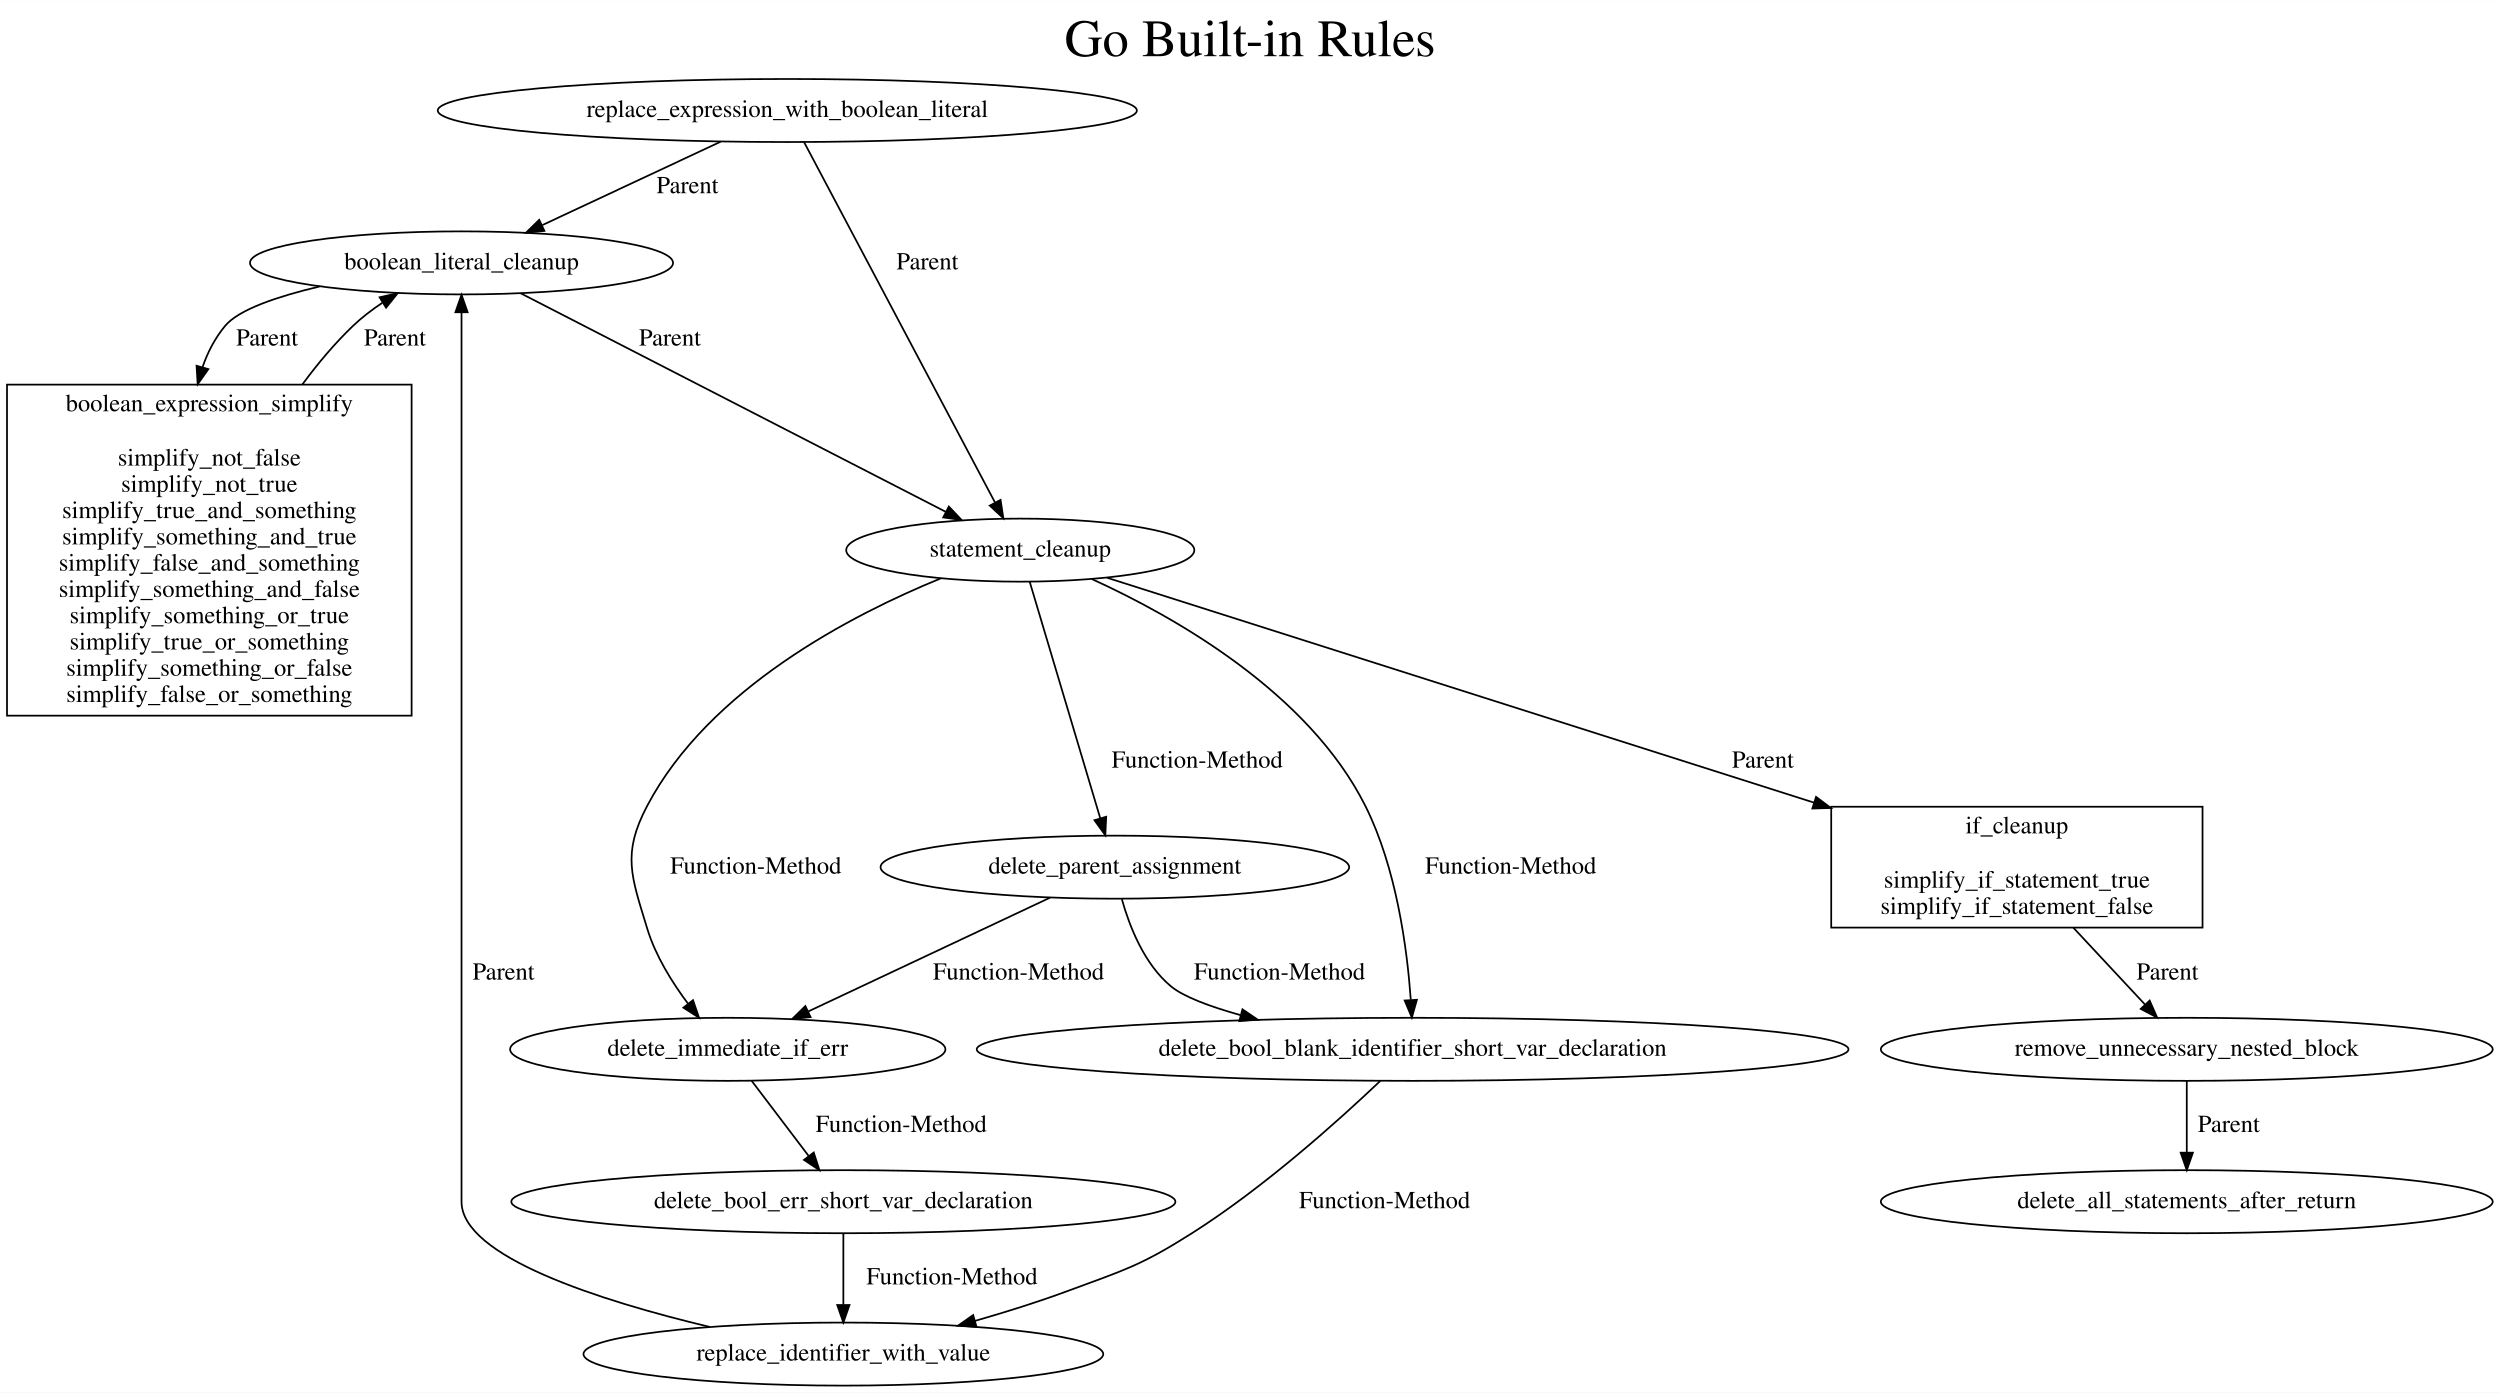
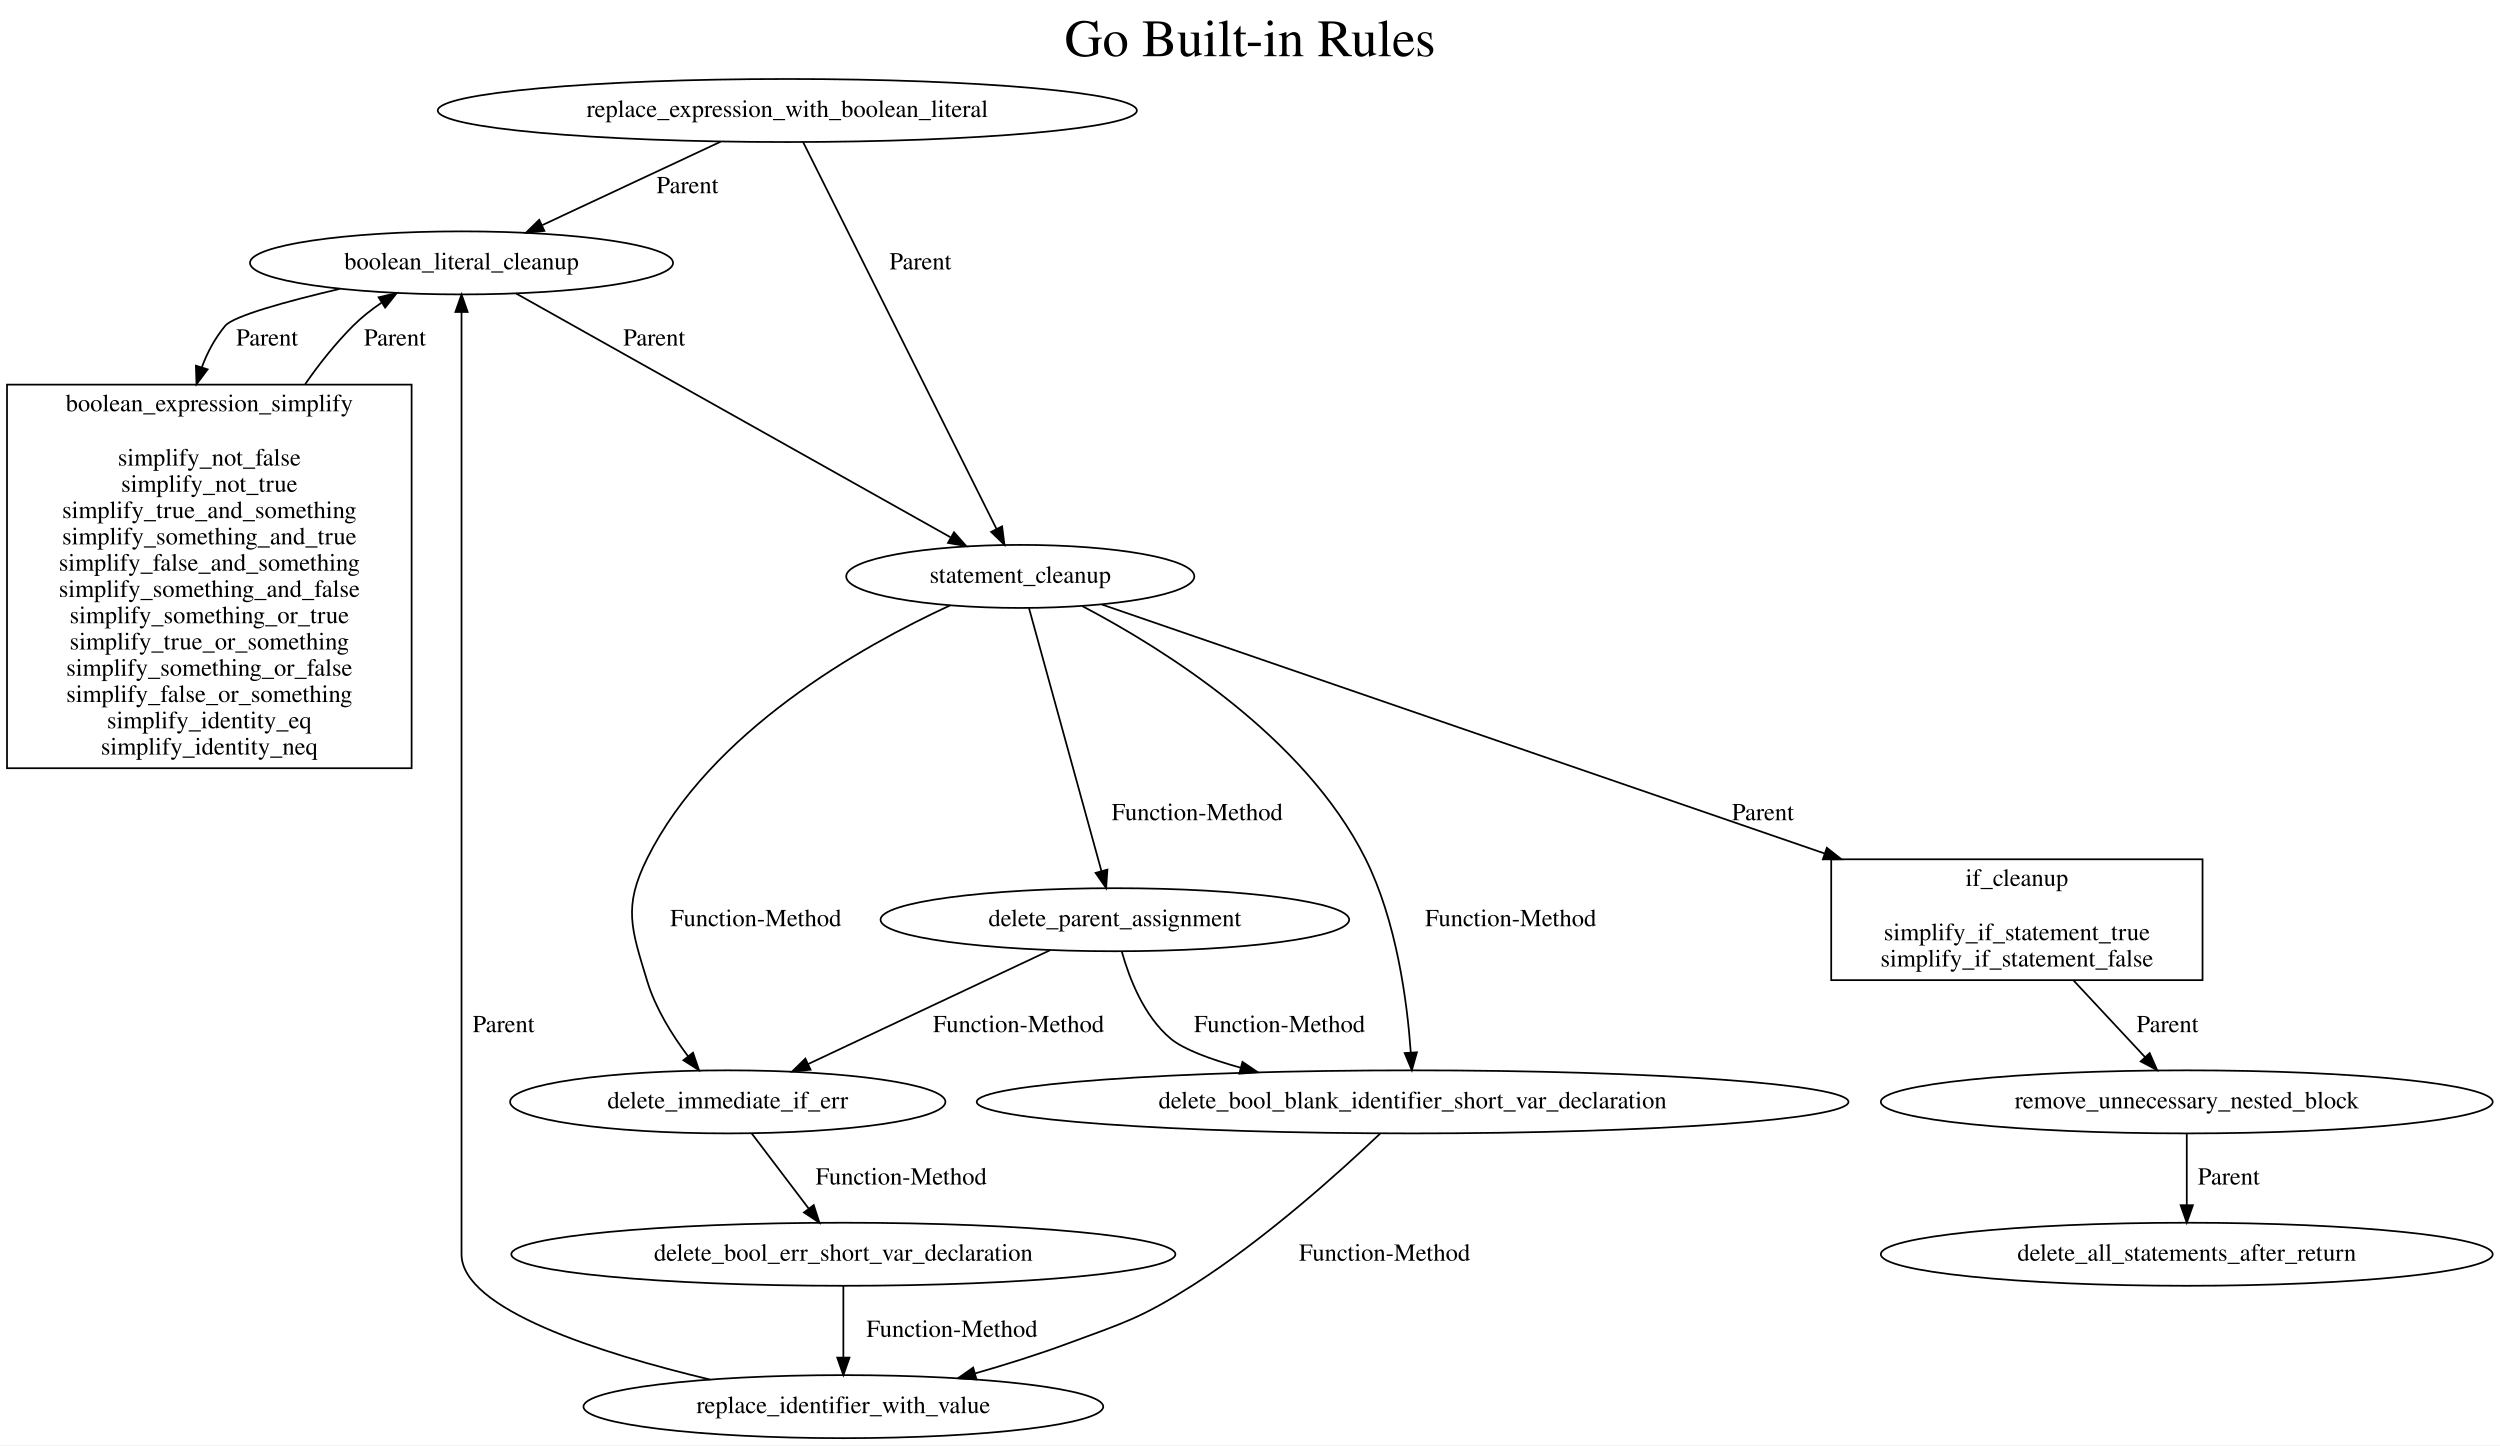
- <svg xmlns="http://www.w3.org/2000/svg" width="1427pt" height="795pt" viewBox="0.00 0.00 1427.33 795.00">
-   <g id="graph0" class="graph" transform="scale(1 1) rotate(0) translate(4 791)">
-     <polygon fill="#ffffff" stroke="transparent" points="-4,4 -4,-791 1423.334,-791 1423.334,4 -4,4" />
-     <text text-anchor="middle" x="709.667" y="-759" font-family="Times,serif" font-size="30.00" fill="#000000">Go Built-in Rules</text>
+ <svg xmlns="http://www.w3.org/2000/svg" width="1427pt" height="825pt" viewBox="0.00 0.00 1427.33 825.00">
+   <g id="graph0" class="graph" transform="scale(1 1) rotate(0) translate(4 821)">
+     <polygon fill="#ffffff" stroke="transparent" points="-4,4 -4,-821 1423.334,-821 1423.334,4 -4,4" />
+     <text text-anchor="middle" x="709.667" y="-789" font-family="Times,serif" font-size="30.00" fill="#000000">Go Built-in Rules</text>
    <g id="node1" class="node">
-       <ellipse fill="none" stroke="#000000" cx="445.5" cy="-728" rx="199.565" ry="18" />
-       <text text-anchor="middle" x="445.5" y="-724.3" font-family="Times,serif" font-size="14.00" fill="#000000">replace_expression_with_boolean_literal</text>
+       <ellipse fill="none" stroke="#000000" cx="445.5" cy="-758" rx="199.565" ry="18" />
+       <text text-anchor="middle" x="445.5" y="-754.3" font-family="Times,serif" font-size="14.00" fill="#000000">replace_expression_with_boolean_literal</text>
    </g>
    <g id="node2" class="node">
-       <ellipse fill="none" stroke="#000000" cx="259.5" cy="-641" rx="120.779" ry="18" />
-       <text text-anchor="middle" x="259.5" y="-637.3" font-family="Times,serif" font-size="14.00" fill="#000000">boolean_literal_cleanup</text>
+       <ellipse fill="none" stroke="#000000" cx="259.5" cy="-671" rx="120.779" ry="18" />
+       <text text-anchor="middle" x="259.5" y="-667.3" font-family="Times,serif" font-size="14.00" fill="#000000">boolean_literal_cleanup</text>
    </g>
    <g id="edge1" class="edge">
-       <path fill="none" stroke="#000000" d="M407.411,-710.184C377.938,-696.398 337,-677.25 305.664,-662.593" />
-       <polygon fill="#000000" stroke="#000000" points="306.811,-659.265 296.27,-658.199 303.845,-665.606 306.811,-659.265" />
-       <text text-anchor="middle" x="388.5" y="-680.8" font-family="Times,serif" font-size="14.00" fill="#000000">Parent</text>
+       <path fill="none" stroke="#000000" d="M407.411,-740.184C377.938,-726.398 337,-707.25 305.664,-692.593" />
+       <polygon fill="#000000" stroke="#000000" points="306.811,-689.265 296.27,-688.199 303.845,-695.606 306.811,-689.265" />
+       <text text-anchor="middle" x="388.5" y="-710.8" font-family="Times,serif" font-size="14.00" fill="#000000">Parent</text>
    </g>
    <g id="node4" class="node">
-       <ellipse fill="none" stroke="#000000" cx="578.5" cy="-477" rx="99.382" ry="18" />
-       <text text-anchor="middle" x="578.5" y="-473.3" font-family="Times,serif" font-size="14.00" fill="#000000">statement_cleanup</text>
+       <ellipse fill="none" stroke="#000000" cx="578.5" cy="-492" rx="99.382" ry="18" />
+       <text text-anchor="middle" x="578.5" y="-488.3" font-family="Times,serif" font-size="14.00" fill="#000000">statement_cleanup</text>
    </g>
    <g id="edge2" class="edge">
-       <path fill="none" stroke="#000000" d="M455.065,-709.949C478.111,-666.457 536.817,-555.666 564.125,-504.129" />
-       <polygon fill="#000000" stroke="#000000" points="567.253,-505.7 568.843,-495.225 561.068,-502.422 567.253,-505.7" />
-       <text text-anchor="middle" x="525.5" y="-637.3" font-family="Times,serif" font-size="14.00" fill="#000000">Parent</text>
+       <path fill="none" stroke="#000000" d="M454.642,-739.717C477.618,-693.764 537.873,-573.253 564.964,-519.071" />
+       <polygon fill="#000000" stroke="#000000" points="568.129,-520.569 569.47,-510.06 561.868,-517.438 568.129,-520.569" />
+       <text text-anchor="middle" x="521.5" y="-667.3" font-family="Times,serif" font-size="14.00" fill="#000000">Parent</text>
    </g>
    <g id="node3" class="node">
-       <polygon fill="none" stroke="#000000" points="0,-382.5 0,-571.5 231,-571.5 231,-382.5 0,-382.5" />
-       <text text-anchor="middle" x="115.5" y="-556.3" font-family="Times,serif" font-size="14.00" fill="#000000">boolean_expression_simplify</text>
-       <text text-anchor="middle" x="115.5" y="-525.3" font-family="Times,serif" font-size="14.00" fill="#000000">simplify_not_false</text>
-       <text text-anchor="middle" x="115.5" y="-510.3" font-family="Times,serif" font-size="14.00" fill="#000000">simplify_not_true</text>
-       <text text-anchor="middle" x="115.5" y="-495.3" font-family="Times,serif" font-size="14.00" fill="#000000">simplify_true_and_something</text>
-       <text text-anchor="middle" x="115.5" y="-480.3" font-family="Times,serif" font-size="14.00" fill="#000000">simplify_something_and_true</text>
-       <text text-anchor="middle" x="115.5" y="-465.3" font-family="Times,serif" font-size="14.00" fill="#000000">simplify_false_and_something</text>
-       <text text-anchor="middle" x="115.5" y="-450.3" font-family="Times,serif" font-size="14.00" fill="#000000">simplify_something_and_false</text>
-       <text text-anchor="middle" x="115.5" y="-435.3" font-family="Times,serif" font-size="14.00" fill="#000000">simplify_something_or_true</text>
-       <text text-anchor="middle" x="115.5" y="-420.3" font-family="Times,serif" font-size="14.00" fill="#000000">simplify_true_or_something</text>
-       <text text-anchor="middle" x="115.5" y="-405.3" font-family="Times,serif" font-size="14.00" fill="#000000">simplify_something_or_false</text>
-       <text text-anchor="middle" x="115.5" y="-390.3" font-family="Times,serif" font-size="14.00" fill="#000000">simplify_false_or_something</text>
+       <polygon fill="none" stroke="#000000" points="0,-382.5 0,-601.5 231,-601.5 231,-382.5 0,-382.5" />
+       <text text-anchor="middle" x="115.5" y="-586.3" font-family="Times,serif" font-size="14.00" fill="#000000">boolean_expression_simplify</text>
+       <text text-anchor="middle" x="115.5" y="-555.3" font-family="Times,serif" font-size="14.00" fill="#000000">simplify_not_false</text>
+       <text text-anchor="middle" x="115.5" y="-540.3" font-family="Times,serif" font-size="14.00" fill="#000000">simplify_not_true</text>
+       <text text-anchor="middle" x="115.5" y="-525.3" font-family="Times,serif" font-size="14.00" fill="#000000">simplify_true_and_something</text>
+       <text text-anchor="middle" x="115.5" y="-510.3" font-family="Times,serif" font-size="14.00" fill="#000000">simplify_something_and_true</text>
+       <text text-anchor="middle" x="115.5" y="-495.3" font-family="Times,serif" font-size="14.00" fill="#000000">simplify_false_and_something</text>
+       <text text-anchor="middle" x="115.5" y="-480.3" font-family="Times,serif" font-size="14.00" fill="#000000">simplify_something_and_false</text>
+       <text text-anchor="middle" x="115.5" y="-465.3" font-family="Times,serif" font-size="14.00" fill="#000000">simplify_something_or_true</text>
+       <text text-anchor="middle" x="115.5" y="-450.3" font-family="Times,serif" font-size="14.00" fill="#000000">simplify_true_or_something</text>
+       <text text-anchor="middle" x="115.5" y="-435.3" font-family="Times,serif" font-size="14.00" fill="#000000">simplify_something_or_false</text>
+       <text text-anchor="middle" x="115.5" y="-420.3" font-family="Times,serif" font-size="14.00" fill="#000000">simplify_false_or_something</text>
+       <text text-anchor="middle" x="115.5" y="-405.3" font-family="Times,serif" font-size="14.00" fill="#000000">simplify_identity_eq</text>
+       <text text-anchor="middle" x="115.5" y="-390.3" font-family="Times,serif" font-size="14.00" fill="#000000">simplify_identity_neq</text>
    </g>
    <g id="edge3" class="edge">
-       <path fill="none" stroke="#000000" d="M178.443,-627.521C154.288,-621.816 132.183,-614.306 124.5,-605 118.729,-598.011 114.565,-590.01 111.643,-581.495" />
-       <polygon fill="#000000" stroke="#000000" points="114.957,-580.35 108.853,-571.69 108.224,-582.266 114.957,-580.35" />
-       <text text-anchor="middle" x="148.5" y="-593.8" font-family="Times,serif" font-size="14.00" fill="#000000">Parent</text>
+       <path fill="none" stroke="#000000" d="M189.967,-656.17C159.314,-648.959 129.132,-640.652 124.5,-635 118.715,-627.941 114.403,-619.967 111.261,-611.487" />
+       <polygon fill="#000000" stroke="#000000" points="114.529,-610.211 108.195,-601.718 107.85,-612.308 114.529,-610.211" />
+       <text text-anchor="middle" x="148.5" y="-623.8" font-family="Times,serif" font-size="14.00" fill="#000000">Parent</text>
    </g>
    <g id="edge4" class="edge">
-       <path fill="none" stroke="#000000" d="M293.337,-623.604C351.871,-593.511 471.899,-531.804 535.976,-498.862" />
-       <polygon fill="#000000" stroke="#000000" points="537.717,-501.902 545.011,-494.217 534.517,-495.677 537.717,-501.902" />
-       <text text-anchor="middle" x="378.5" y="-593.8" font-family="Times,serif" font-size="14.00" fill="#000000">Parent</text>
+       <path fill="none" stroke="#000000" d="M290.668,-653.511C348.944,-620.81 474.317,-550.46 538.643,-514.365" />
+       <polygon fill="#000000" stroke="#000000" points="540.667,-517.242 547.675,-509.297 537.242,-511.138 540.667,-517.242" />
+       <text text-anchor="middle" x="369.5" y="-623.8" font-family="Times,serif" font-size="14.00" fill="#000000">Parent</text>
    </g>
    <g id="edge5" class="edge">
-       <path fill="none" stroke="#000000" d="M168.622,-571.581C177.427,-583.542 187.11,-595.054 197.5,-605 202.514,-609.8 208.286,-614.217 214.247,-618.19" />
-       <polygon fill="#000000" stroke="#000000" points="212.714,-621.359 223.05,-623.686 216.421,-615.421 212.714,-621.359" />
-       <text text-anchor="middle" x="221.5" y="-593.8" font-family="Times,serif" font-size="14.00" fill="#000000">Parent</text>
+       <path fill="none" stroke="#000000" d="M170.241,-601.786C178.504,-613.682 187.611,-625.057 197.5,-635 202.336,-639.862 207.962,-644.299 213.814,-648.268" />
+       <polygon fill="#000000" stroke="#000000" points="212.16,-651.363 222.484,-653.744 215.898,-645.445 212.16,-651.363" />
+       <text text-anchor="middle" x="221.5" y="-623.8" font-family="Times,serif" font-size="14.00" fill="#000000">Parent</text>
    </g>
    <g id="node5" class="node">
      <ellipse fill="none" stroke="#000000" cx="632.5" cy="-296" rx="133.776" ry="18" />
      <text text-anchor="middle" x="632.5" y="-292.3" font-family="Times,serif" font-size="14.00" fill="#000000">delete_parent_assignment</text>
    </g>
    <g id="edge7" class="edge">
-       <path fill="none" stroke="#000000" d="M583.875,-458.983C593.312,-427.353 612.92,-361.63 624.14,-324.022" />
-       <polygon fill="#000000" stroke="#000000" points="627.561,-324.796 627.066,-314.212 620.854,-322.794 627.561,-324.796" />
+       <path fill="none" stroke="#000000" d="M583.483,-473.912C592.947,-439.563 613.576,-364.688 624.819,-323.878" />
+       <polygon fill="#000000" stroke="#000000" points="628.247,-324.615 627.529,-314.044 621.498,-322.755 628.247,-324.615" />
      <text text-anchor="middle" x="679.5" y="-352.8" font-family="Times,serif" font-size="14.00" fill="#000000">Function-Method</text>
    </g>
    <g id="node6" class="node">
      <ellipse fill="none" stroke="#000000" cx="411.5" cy="-192" rx="124.278" ry="18" />
      <text text-anchor="middle" x="411.5" y="-188.3" font-family="Times,serif" font-size="14.00" fill="#000000">delete_immediate_if_err</text>
    </g>
    <g id="edge8" class="edge">
-       <path fill="none" stroke="#000000" d="M533.201,-460.913C481.851,-439.938 400.715,-397.832 365.5,-331 350.997,-303.476 356.485,-290.776 365.5,-261 370.212,-245.438 379.719,-230.178 388.873,-217.982" />
+       <path fill="none" stroke="#000000" d="M538.439,-475.455C487.414,-451.915 401.539,-403.417 365.5,-331 351.639,-303.147 356.485,-290.776 365.5,-261 370.212,-245.438 379.719,-230.178 388.873,-217.982" />
      <polygon fill="#000000" stroke="#000000" points="391.669,-220.088 395.091,-210.061 386.163,-215.766 391.669,-220.088" />
      <text text-anchor="middle" x="427.5" y="-292.3" font-family="Times,serif" font-size="14.00" fill="#000000">Function-Method</text>
    </g>
    <g id="node8" class="node">
      <ellipse fill="none" stroke="#000000" cx="802.5" cy="-192" rx="248.856" ry="18" />
      <text text-anchor="middle" x="802.5" y="-188.3" font-family="Times,serif" font-size="14.00" fill="#000000">delete_bool_blank_identifier_short_var_declaration</text>
    </g>
    <g id="edge9" class="edge">
-       <path fill="none" stroke="#000000" d="M619.276,-460.542C666.831,-438.847 743.059,-395.69 775.5,-331 793.284,-295.537 799.376,-249.546 801.45,-220.394" />
+       <path fill="none" stroke="#000000" d="M613.981,-475.017C660.606,-450.53 740.651,-400.491 775.5,-331 793.284,-295.537 799.376,-249.546 801.45,-220.394" />
      <polygon fill="#000000" stroke="#000000" points="804.962,-220.294 802.064,-210.103 797.974,-219.877 804.962,-220.294" />
      <text text-anchor="middle" x="858.5" y="-292.3" font-family="Times,serif" font-size="14.00" fill="#000000">Function-Method</text>
    </g>
    <g id="node10" class="node">
      <polygon fill="none" stroke="#000000" points="1041.5,-261.5 1041.5,-330.5 1253.5,-330.5 1253.5,-261.5 1041.5,-261.5" />
      <text text-anchor="middle" x="1147.5" y="-315.3" font-family="Times,serif" font-size="14.00" fill="#000000">if_cleanup</text>
      <text text-anchor="middle" x="1147.5" y="-284.3" font-family="Times,serif" font-size="14.00" fill="#000000">simplify_if_statement_true</text>
      <text text-anchor="middle" x="1147.5" y="-269.3" font-family="Times,serif" font-size="14.00" fill="#000000">simplify_if_statement_false</text>
    </g>
    <g id="edge6" class="edge">
-       <path fill="none" stroke="#000000" d="M628,-461.254C717.397,-432.817 907.977,-372.193 1031.777,-332.812" />
-       <polygon fill="#000000" stroke="#000000" points="1032.846,-336.145 1041.314,-329.778 1030.724,-329.474 1032.846,-336.145" />
+       <path fill="none" stroke="#000000" d="M625.064,-475.961C714.566,-445.13 912.797,-376.847 1037.709,-333.819" />
+       <polygon fill="#000000" stroke="#000000" points="1039.004,-337.075 1047.319,-330.509 1036.724,-330.457 1039.004,-337.075" />
      <text text-anchor="middle" x="1002.5" y="-352.8" font-family="Times,serif" font-size="14.00" fill="#000000">Parent</text>
    </g>
    <g id="edge10" class="edge">
      <path fill="none" stroke="#000000" d="M595.51,-278.593C557.548,-260.729 498.404,-232.896 457.461,-213.629" />
      <polygon fill="#000000" stroke="#000000" points="458.781,-210.382 448.243,-209.291 455.801,-216.716 458.781,-210.382" />
      <text text-anchor="middle" x="577.5" y="-231.8" font-family="Times,serif" font-size="14.00" fill="#000000">Function-Method</text>
    </g>
    <g id="edge11" class="edge">
      <path fill="none" stroke="#000000" d="M636.499,-277.724C640.823,-262.268 649.243,-240.671 664.5,-228 671.692,-222.027 686.649,-216.445 704.164,-211.544" />
      <polygon fill="#000000" stroke="#000000" points="705.362,-214.847 714.125,-208.893 703.561,-208.083 705.362,-214.847" />
      <text text-anchor="middle" x="726.5" y="-231.8" font-family="Times,serif" font-size="14.00" fill="#000000">Function-Method</text>
    </g>
    <g id="node7" class="node">
      <ellipse fill="none" stroke="#000000" cx="477.5" cy="-105" rx="189.567" ry="18" />
      <text text-anchor="middle" x="477.5" y="-101.3" font-family="Times,serif" font-size="14.00" fill="#000000">delete_bool_err_short_var_declaration</text>
    </g>
    <g id="edge12" class="edge">
      <path fill="none" stroke="#000000" d="M425.175,-173.974C434.556,-161.608 447.152,-145.004 457.636,-131.185" />
      <polygon fill="#000000" stroke="#000000" points="460.587,-133.086 463.842,-123.003 455.01,-128.855 460.587,-133.086" />
      <text text-anchor="middle" x="510.5" y="-144.8" font-family="Times,serif" font-size="14.00" fill="#000000">Function-Method</text>
    </g>
    <g id="node9" class="node">
      <ellipse fill="none" stroke="#000000" cx="477.5" cy="-18" rx="148.374" ry="18" />
      <text text-anchor="middle" x="477.5" y="-14.3" font-family="Times,serif" font-size="14.00" fill="#000000">replace_identifier_with_value</text>
    </g>
    <g id="edge13" class="edge">
      <path fill="none" stroke="#000000" d="M477.5,-86.974C477.5,-75.192 477.5,-59.561 477.5,-46.158" />
      <polygon fill="#000000" stroke="#000000" points="481,-46.003 477.5,-36.003 474,-46.003 481,-46.003" />
      <text text-anchor="middle" x="539.5" y="-57.8" font-family="Times,serif" font-size="14.00" fill="#000000">Function-Method</text>
    </g>
    <g id="edge14" class="edge">
      <path fill="none" stroke="#000000" d="M784.067,-173.973C760.526,-151.605 717.868,-113.219 676.5,-87 647.109,-68.371 638.132,-66.083 605.5,-54 588.604,-47.744 570.114,-41.956 552.571,-36.933" />
      <polygon fill="#000000" stroke="#000000" points="553.513,-33.562 542.938,-34.223 551.617,-40.301 553.513,-33.562" />
      <text text-anchor="middle" x="786.5" y="-101.3" font-family="Times,serif" font-size="14.00" fill="#000000">Function-Method</text>
    </g>
    <g id="edge15" class="edge">
-       <path fill="none" stroke="#000000" d="M401.254,-33.485C338.389,-48.513 259.5,-73.623 259.5,-105 259.5,-477 259.5,-477 259.5,-477 259.5,-524.58 259.5,-579.924 259.5,-612.622" />
-       <polygon fill="#000000" stroke="#000000" points="256,-612.799 259.5,-622.799 263,-612.799 256,-612.799" />
+       <path fill="none" stroke="#000000" d="M401.254,-33.485C338.389,-48.513 259.5,-73.623 259.5,-105 259.5,-492 259.5,-492 259.5,-492 259.5,-545.369 259.5,-607.688 259.5,-642.932" />
+       <polygon fill="#000000" stroke="#000000" points="256,-642.961 259.5,-652.961 263,-642.961 256,-642.961" />
      <text text-anchor="middle" x="283.5" y="-231.8" font-family="Times,serif" font-size="14.00" fill="#000000">Parent</text>
    </g>
    <g id="node11" class="node">
      <ellipse fill="none" stroke="#000000" cx="1244.5" cy="-192" rx="174.669" ry="18" />
      <text text-anchor="middle" x="1244.5" y="-188.3" font-family="Times,serif" font-size="14.00" fill="#000000">remove_unnecessary_nested_block</text>
    </g>
    <g id="edge16" class="edge">
      <path fill="none" stroke="#000000" d="M1179.8,-261.37C1193.16,-247.045 1208.373,-230.734 1220.69,-217.528" />
      <polygon fill="#000000" stroke="#000000" points="1223.31,-219.851 1227.571,-210.151 1218.191,-215.076 1223.31,-219.851" />
      <text text-anchor="middle" x="1233.5" y="-231.8" font-family="Times,serif" font-size="14.00" fill="#000000">Parent</text>
    </g>
    <g id="node12" class="node">
      <ellipse fill="none" stroke="#000000" cx="1244.5" cy="-105" rx="174.669" ry="18" />
      <text text-anchor="middle" x="1244.5" y="-101.3" font-family="Times,serif" font-size="14.00" fill="#000000">delete_all_statements_after_return</text>
    </g>
    <g id="edge17" class="edge">
      <path fill="none" stroke="#000000" d="M1244.5,-173.974C1244.5,-162.192 1244.5,-146.561 1244.5,-133.158" />
      <polygon fill="#000000" stroke="#000000" points="1248,-133.003 1244.5,-123.003 1241,-133.003 1248,-133.003" />
      <text text-anchor="middle" x="1268.5" y="-144.8" font-family="Times,serif" font-size="14.00" fill="#000000">Parent</text>
    </g>
  </g>
</svg>
